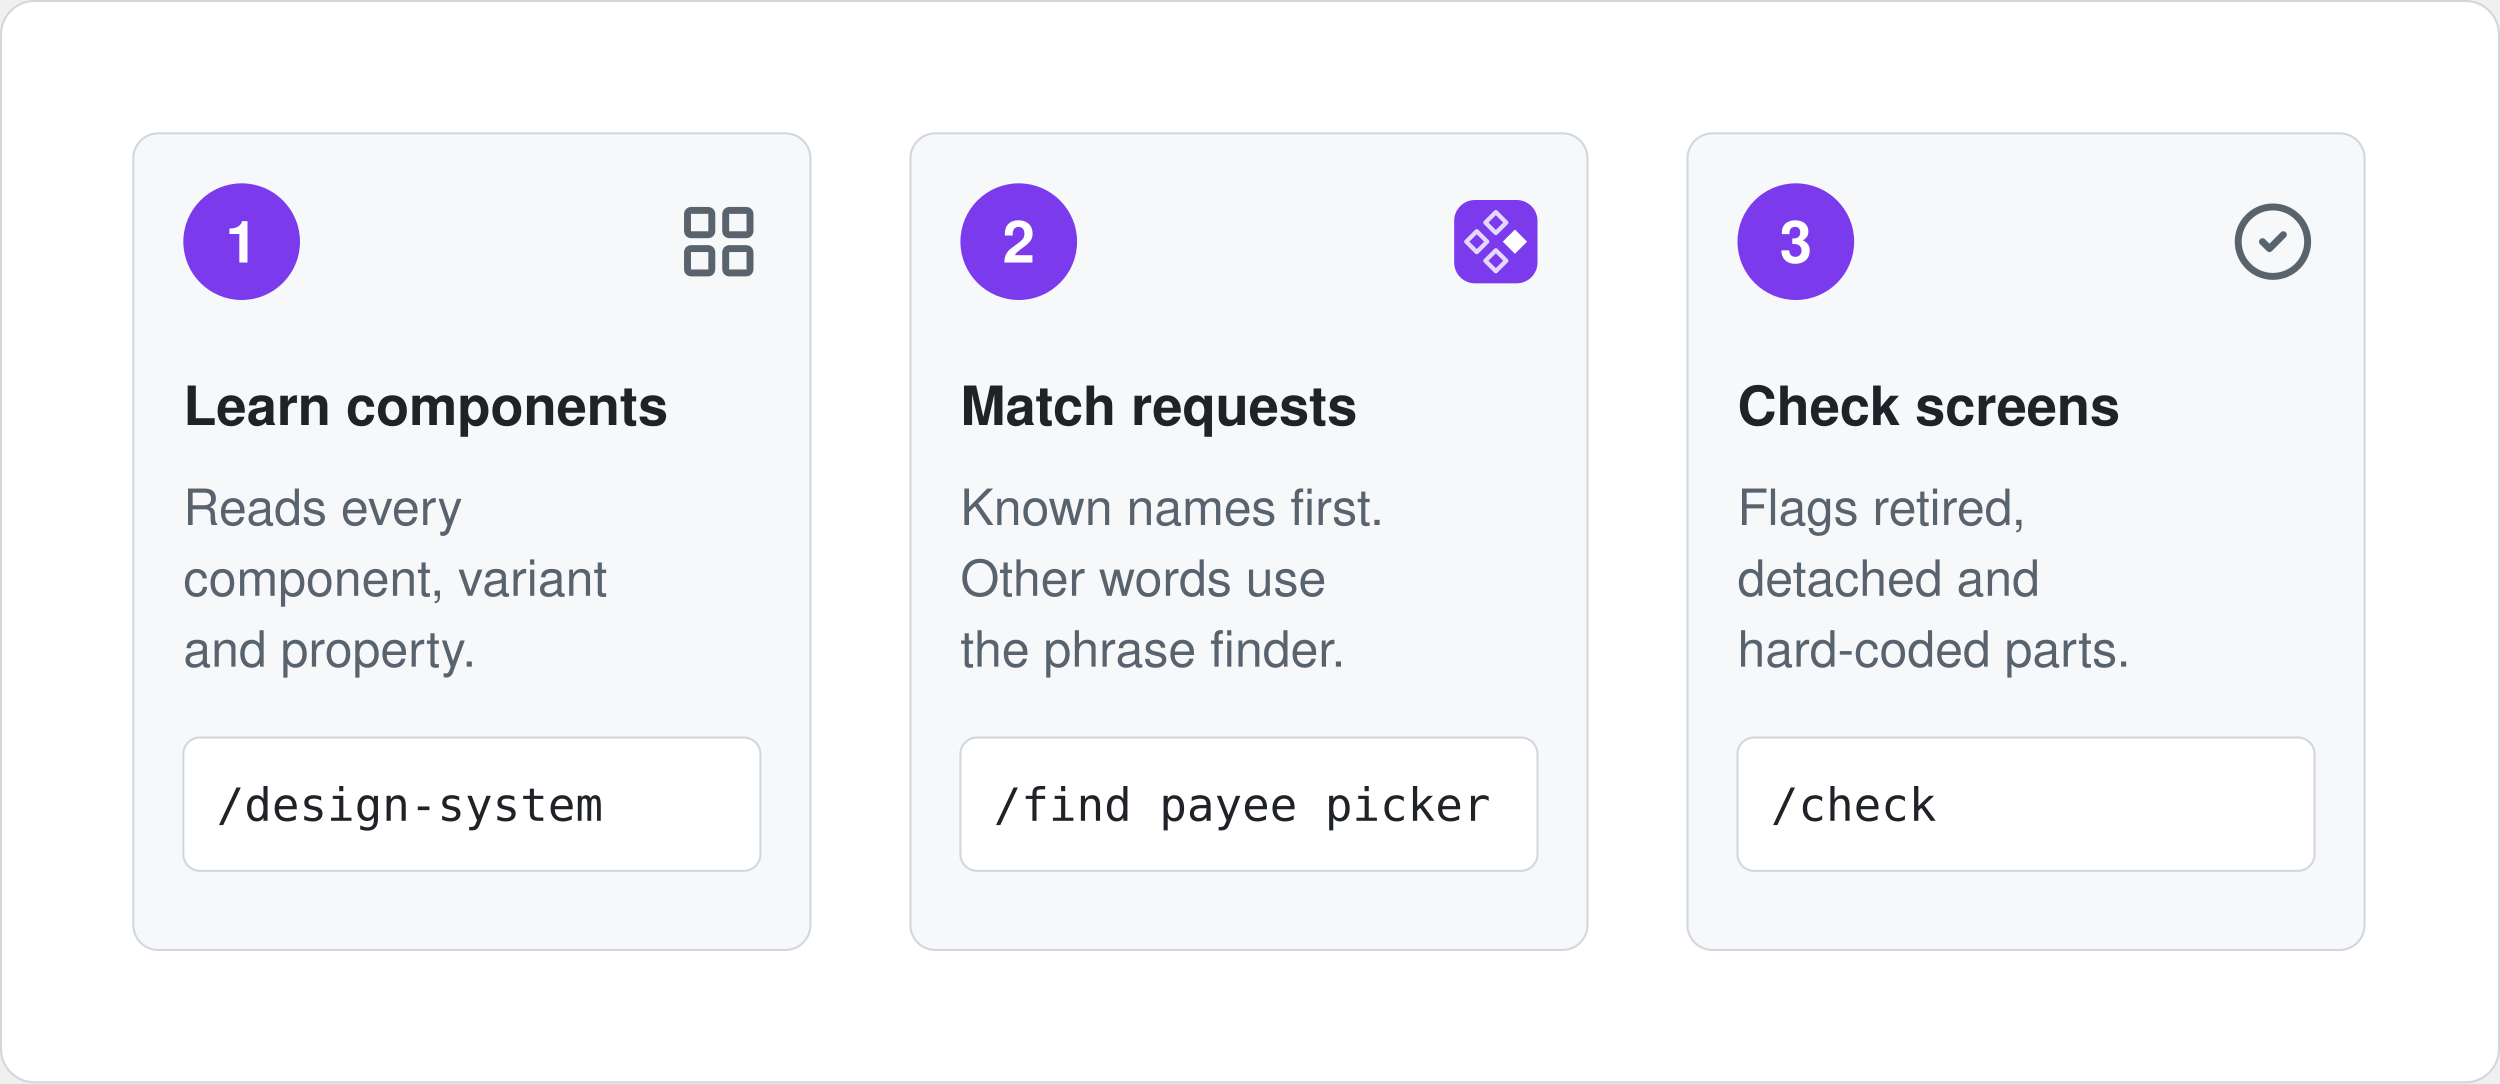
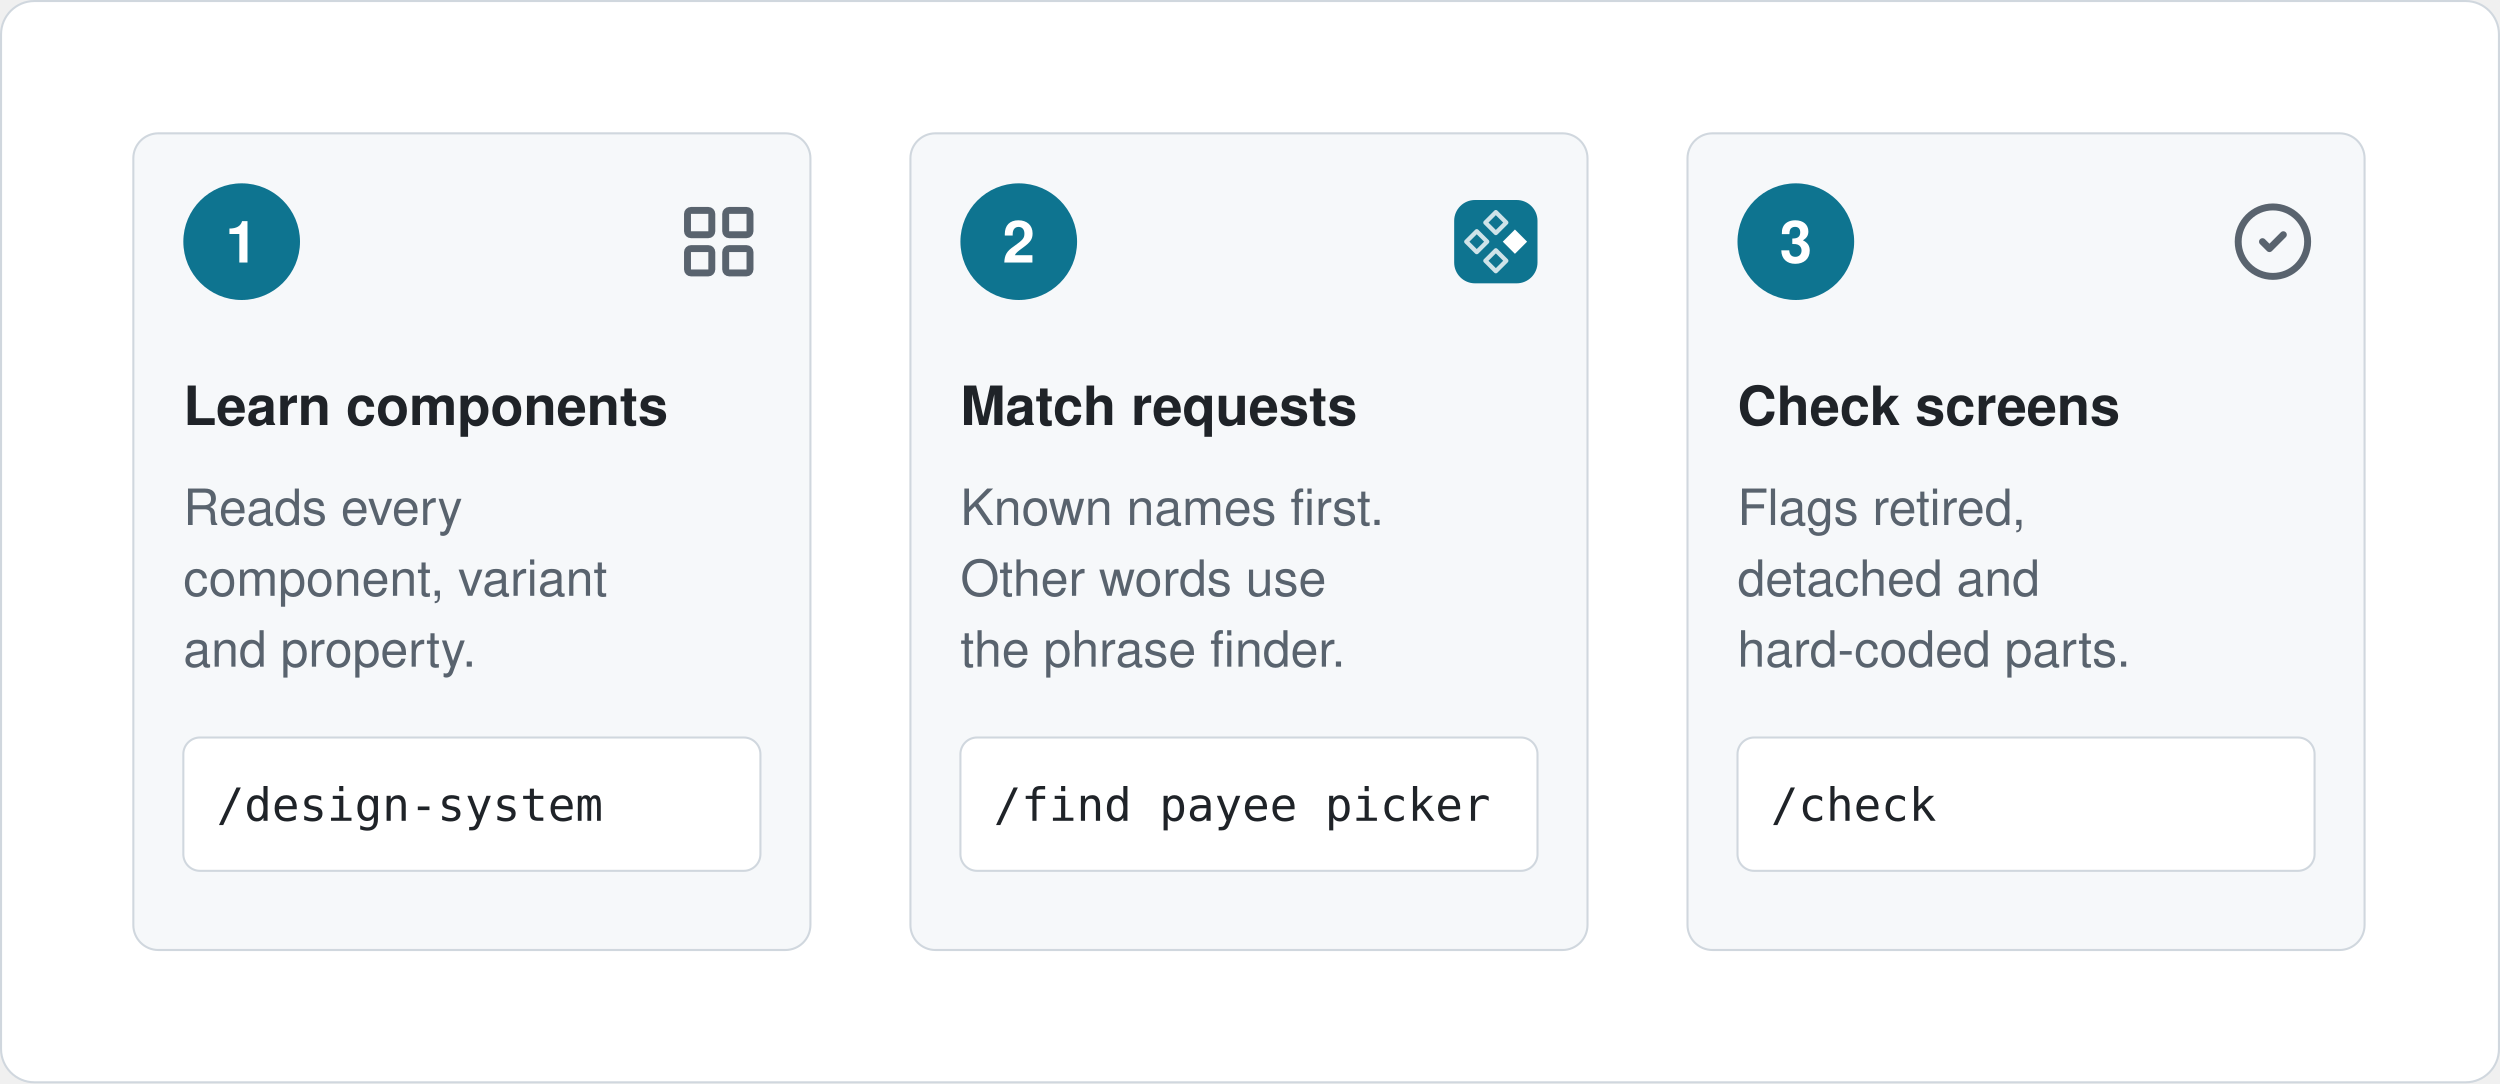
<svg xmlns="http://www.w3.org/2000/svg" width="1200" height="520" viewBox="0 0 1200 520" role="img" aria-labelledby="t d">
  <rect x="0.5" y="0.5" width="1199" height="519" rx="16" fill="#FFFFFF" stroke="#D0D7DE" stroke-width="1" />
  <rect x="64" y="64" width="325" height="392" rx="12" fill="#F6F8FA" stroke="#D0D7DE" stroke-width="1" />
-   <circle cx="116" cy="116" r="28" fill="#7C3AED" />
+   <circle cx="116" cy="116" r="28" fill="#0E7490" />
  <text x="116" y="126" font-family="-apple-system,'Segoe UI',Helvetica,Arial,sans-serif" font-size="28" font-weight="600" fill="#FFFFFF" text-anchor="middle">1</text>
  <g transform="translate(325 96) scale(1.666667)" fill="none" stroke="#59636E" stroke-width="2" stroke-linecap="round" stroke-linejoin="round">
    <rect width="7" height="7" x="3" y="3" rx="1" />
    <rect width="7" height="7" x="14" y="3" rx="1" />
    <rect width="7" height="7" x="14" y="14" rx="1" />
    <rect width="7" height="7" x="3" y="14" rx="1" />
  </g>
  <text x="88" y="204" font-family="-apple-system,'Segoe UI',Helvetica,Arial,sans-serif" font-size="26" font-weight="600" fill="#1F2328" text-anchor="start">Learn components</text>
  <text x="88" y="252" font-family="-apple-system,'Segoe UI',Helvetica,Arial,sans-serif" font-size="24" font-weight="400" fill="#59636E" text-anchor="start">Reads every</text>
  <text x="88" y="286" font-family="-apple-system,'Segoe UI',Helvetica,Arial,sans-serif" font-size="24" font-weight="400" fill="#59636E" text-anchor="start">component, variant</text>
  <text x="88" y="320" font-family="-apple-system,'Segoe UI',Helvetica,Arial,sans-serif" font-size="24" font-weight="400" fill="#59636E" text-anchor="start">and property.</text>
  <rect x="88" y="354" width="277" height="64" rx="8" fill="#FFFFFF" stroke="#D0D7DE" stroke-width="1" />
  <text x="104" y="394" font-family="ui-monospace,SFMono-Regular,Menlo,monospace" font-size="22" font-weight="400" fill="#1F2328" text-anchor="start">/design-system</text>
  <rect x="437" y="64" width="325" height="392" rx="12" fill="#F6F8FA" stroke="#D0D7DE" stroke-width="1" />
-   <circle cx="489" cy="116" r="28" fill="#7C3AED" />
+   <circle cx="489" cy="116" r="28" fill="#0E7490" />
  <text x="489" y="126" font-family="-apple-system,'Segoe UI',Helvetica,Arial,sans-serif" font-size="28" font-weight="600" fill="#FFFFFF" text-anchor="middle">2</text>
  <g transform="translate(698 96) scale(0.4166667)">
-     <rect width="96" height="96" rx="24" fill="#7C3AED" />
+     <rect width="96" height="96" rx="24" fill="#0E7490" />
    <g fill="none" stroke="#FFFFFF" stroke-width="5" stroke-linejoin="round" opacity="0.8">
      <path d="M48 14 L60 26 L48 38 L36 26 Z" />
      <path d="M26 36 L38 48 L26 60 L14 48 Z" />
      <path d="M48 58 L60 70 L48 82 L36 70 Z" />
    </g>
    <path d="M70 34 L84 48 L70 62 L56 48 Z" fill="#FFFFFF" />
  </g>
  <text x="461" y="204" font-family="-apple-system,'Segoe UI',Helvetica,Arial,sans-serif" font-size="26" font-weight="600" fill="#1F2328" text-anchor="start">Match requests</text>
  <text x="461" y="252" font-family="-apple-system,'Segoe UI',Helvetica,Arial,sans-serif" font-size="24" font-weight="400" fill="#59636E" text-anchor="start">Known names first.</text>
  <text x="461" y="286" font-family="-apple-system,'Segoe UI',Helvetica,Arial,sans-serif" font-size="24" font-weight="400" fill="#59636E" text-anchor="start">Other words use</text>
  <text x="461" y="320" font-family="-apple-system,'Segoe UI',Helvetica,Arial,sans-serif" font-size="24" font-weight="400" fill="#59636E" text-anchor="start">the phrase finder.</text>
  <rect x="461" y="354" width="277" height="64" rx="8" fill="#FFFFFF" stroke="#D0D7DE" stroke-width="1" />
  <text x="477" y="394" font-family="ui-monospace,SFMono-Regular,Menlo,monospace" font-size="22" font-weight="400" fill="#1F2328" text-anchor="start">/find payee picker</text>
  <rect x="810" y="64" width="325" height="392" rx="12" fill="#F6F8FA" stroke="#D0D7DE" stroke-width="1" />
-   <circle cx="862" cy="116" r="28" fill="#7C3AED" />
+   <circle cx="862" cy="116" r="28" fill="#0E7490" />
  <text x="862" y="126" font-family="-apple-system,'Segoe UI',Helvetica,Arial,sans-serif" font-size="28" font-weight="600" fill="#FFFFFF" text-anchor="middle">3</text>
  <g transform="translate(1071 96) scale(1.666667)" fill="none" stroke="#59636E" stroke-width="2" stroke-linecap="round" stroke-linejoin="round">
    <circle cx="12" cy="12" r="10" />
    <path d="m9 12 2 2 4-4" />
  </g>
  <text x="834" y="204" font-family="-apple-system,'Segoe UI',Helvetica,Arial,sans-serif" font-size="26" font-weight="600" fill="#1F2328" text-anchor="start">Check screens</text>
  <text x="834" y="252" font-family="-apple-system,'Segoe UI',Helvetica,Arial,sans-serif" font-size="24" font-weight="400" fill="#59636E" text-anchor="start">Flags retired,</text>
  <text x="834" y="286" font-family="-apple-system,'Segoe UI',Helvetica,Arial,sans-serif" font-size="24" font-weight="400" fill="#59636E" text-anchor="start">detached and</text>
  <text x="834" y="320" font-family="-apple-system,'Segoe UI',Helvetica,Arial,sans-serif" font-size="24" font-weight="400" fill="#59636E" text-anchor="start">hard-coded parts.</text>
  <rect x="834" y="354" width="277" height="64" rx="8" fill="#FFFFFF" stroke="#D0D7DE" stroke-width="1" />
  <text x="850" y="394" font-family="ui-monospace,SFMono-Regular,Menlo,monospace" font-size="22" font-weight="400" fill="#1F2328" text-anchor="start">/check</text>
</svg>
